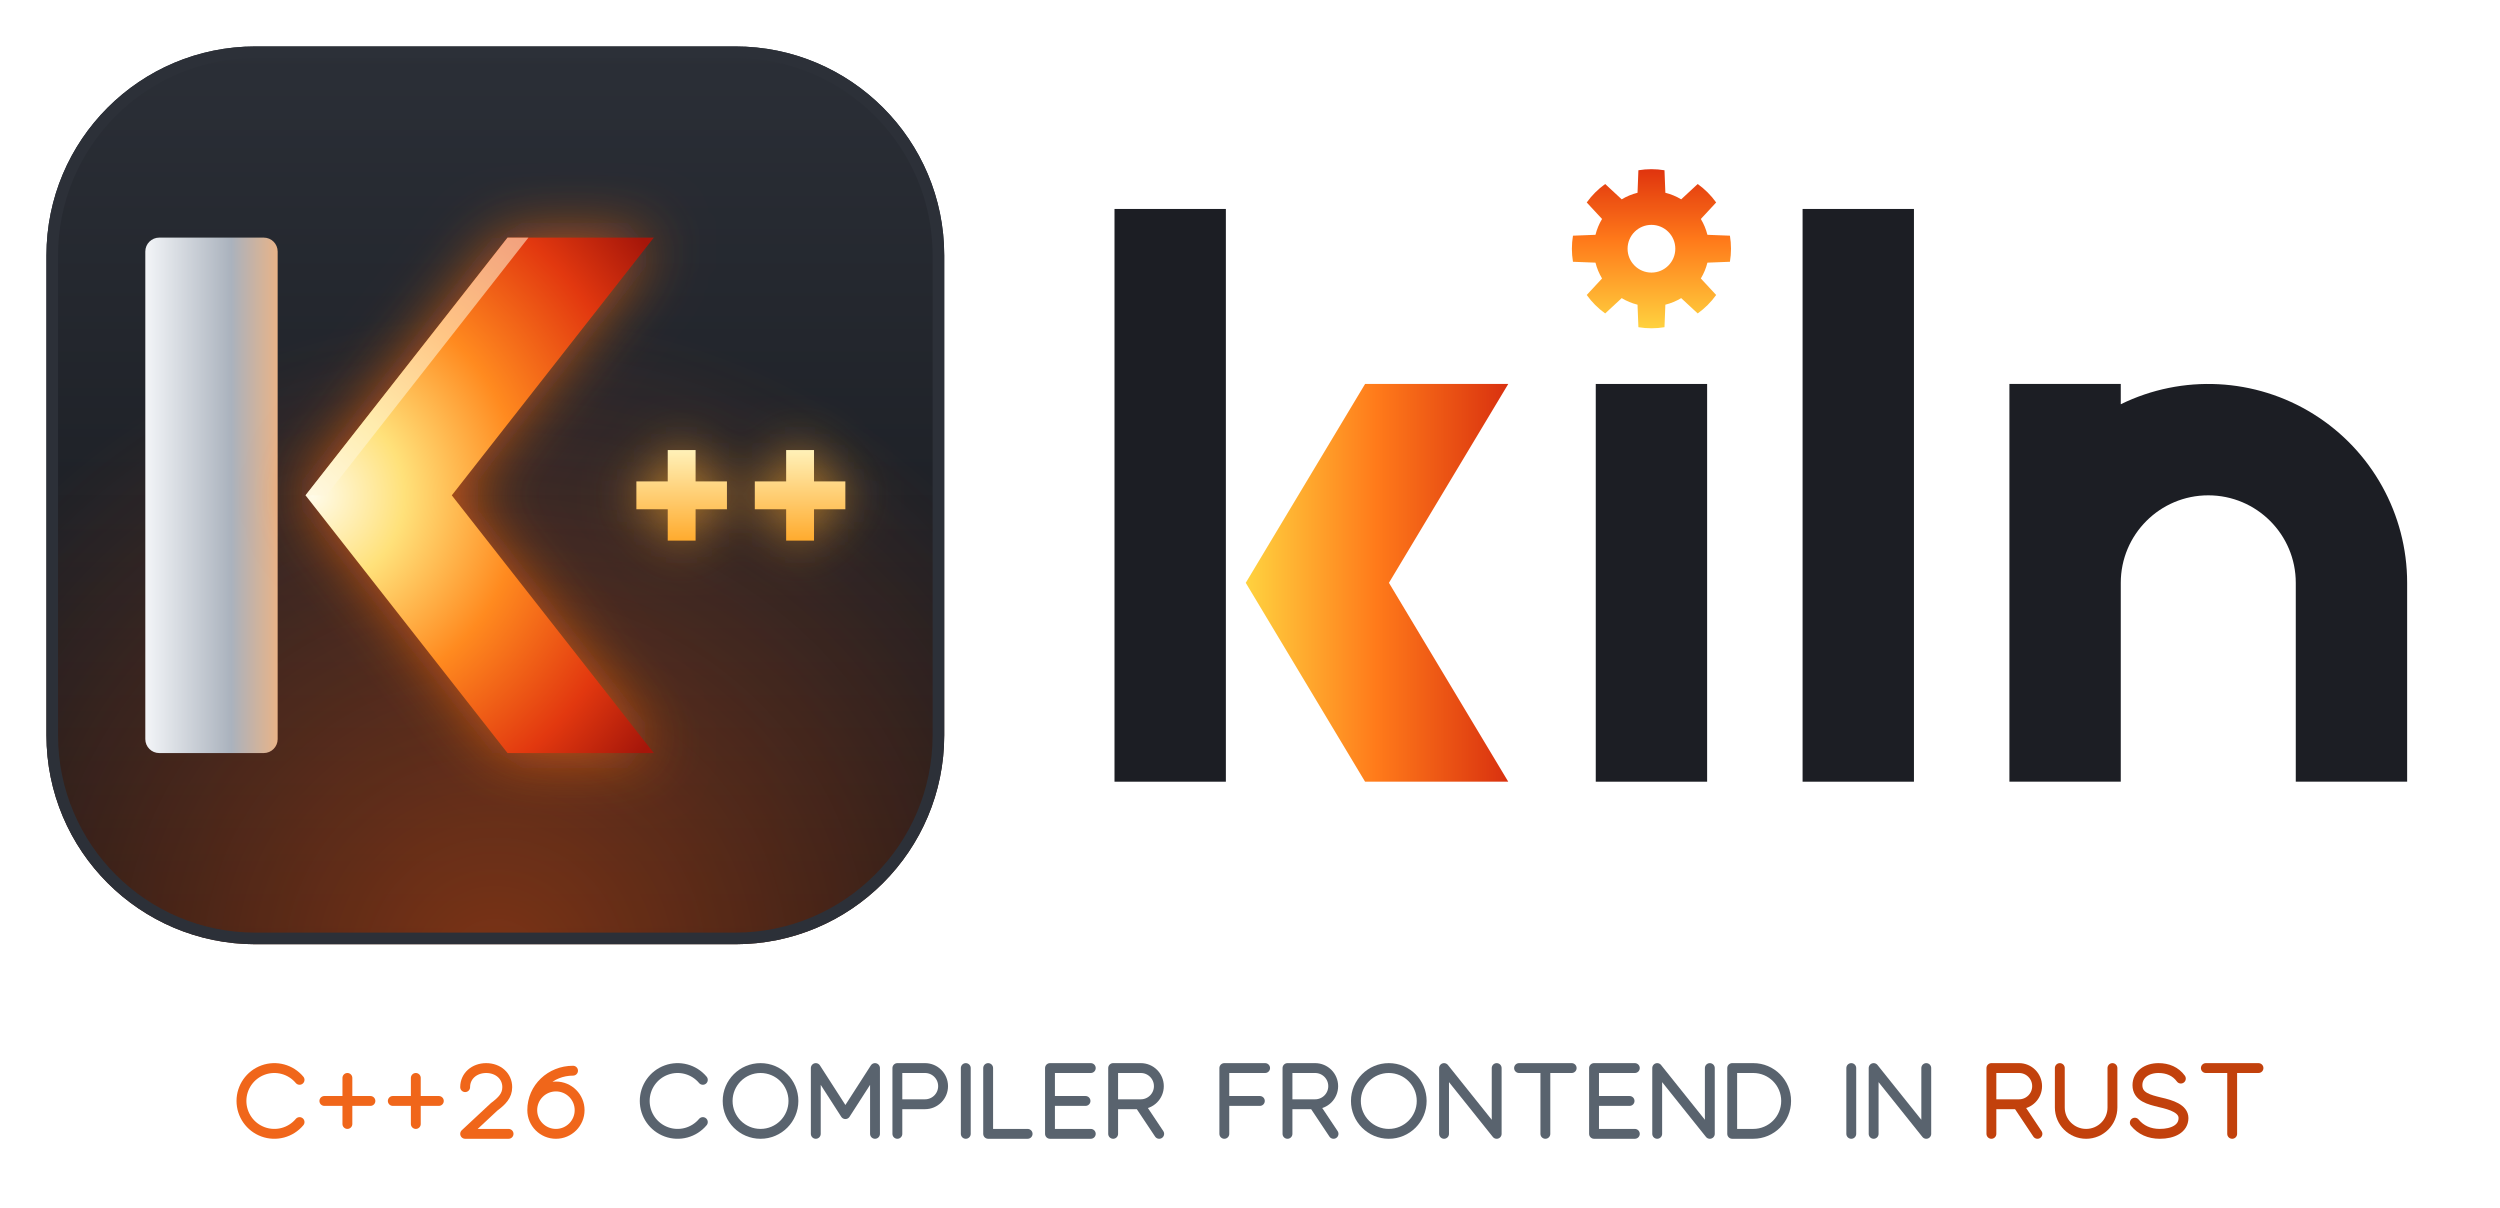
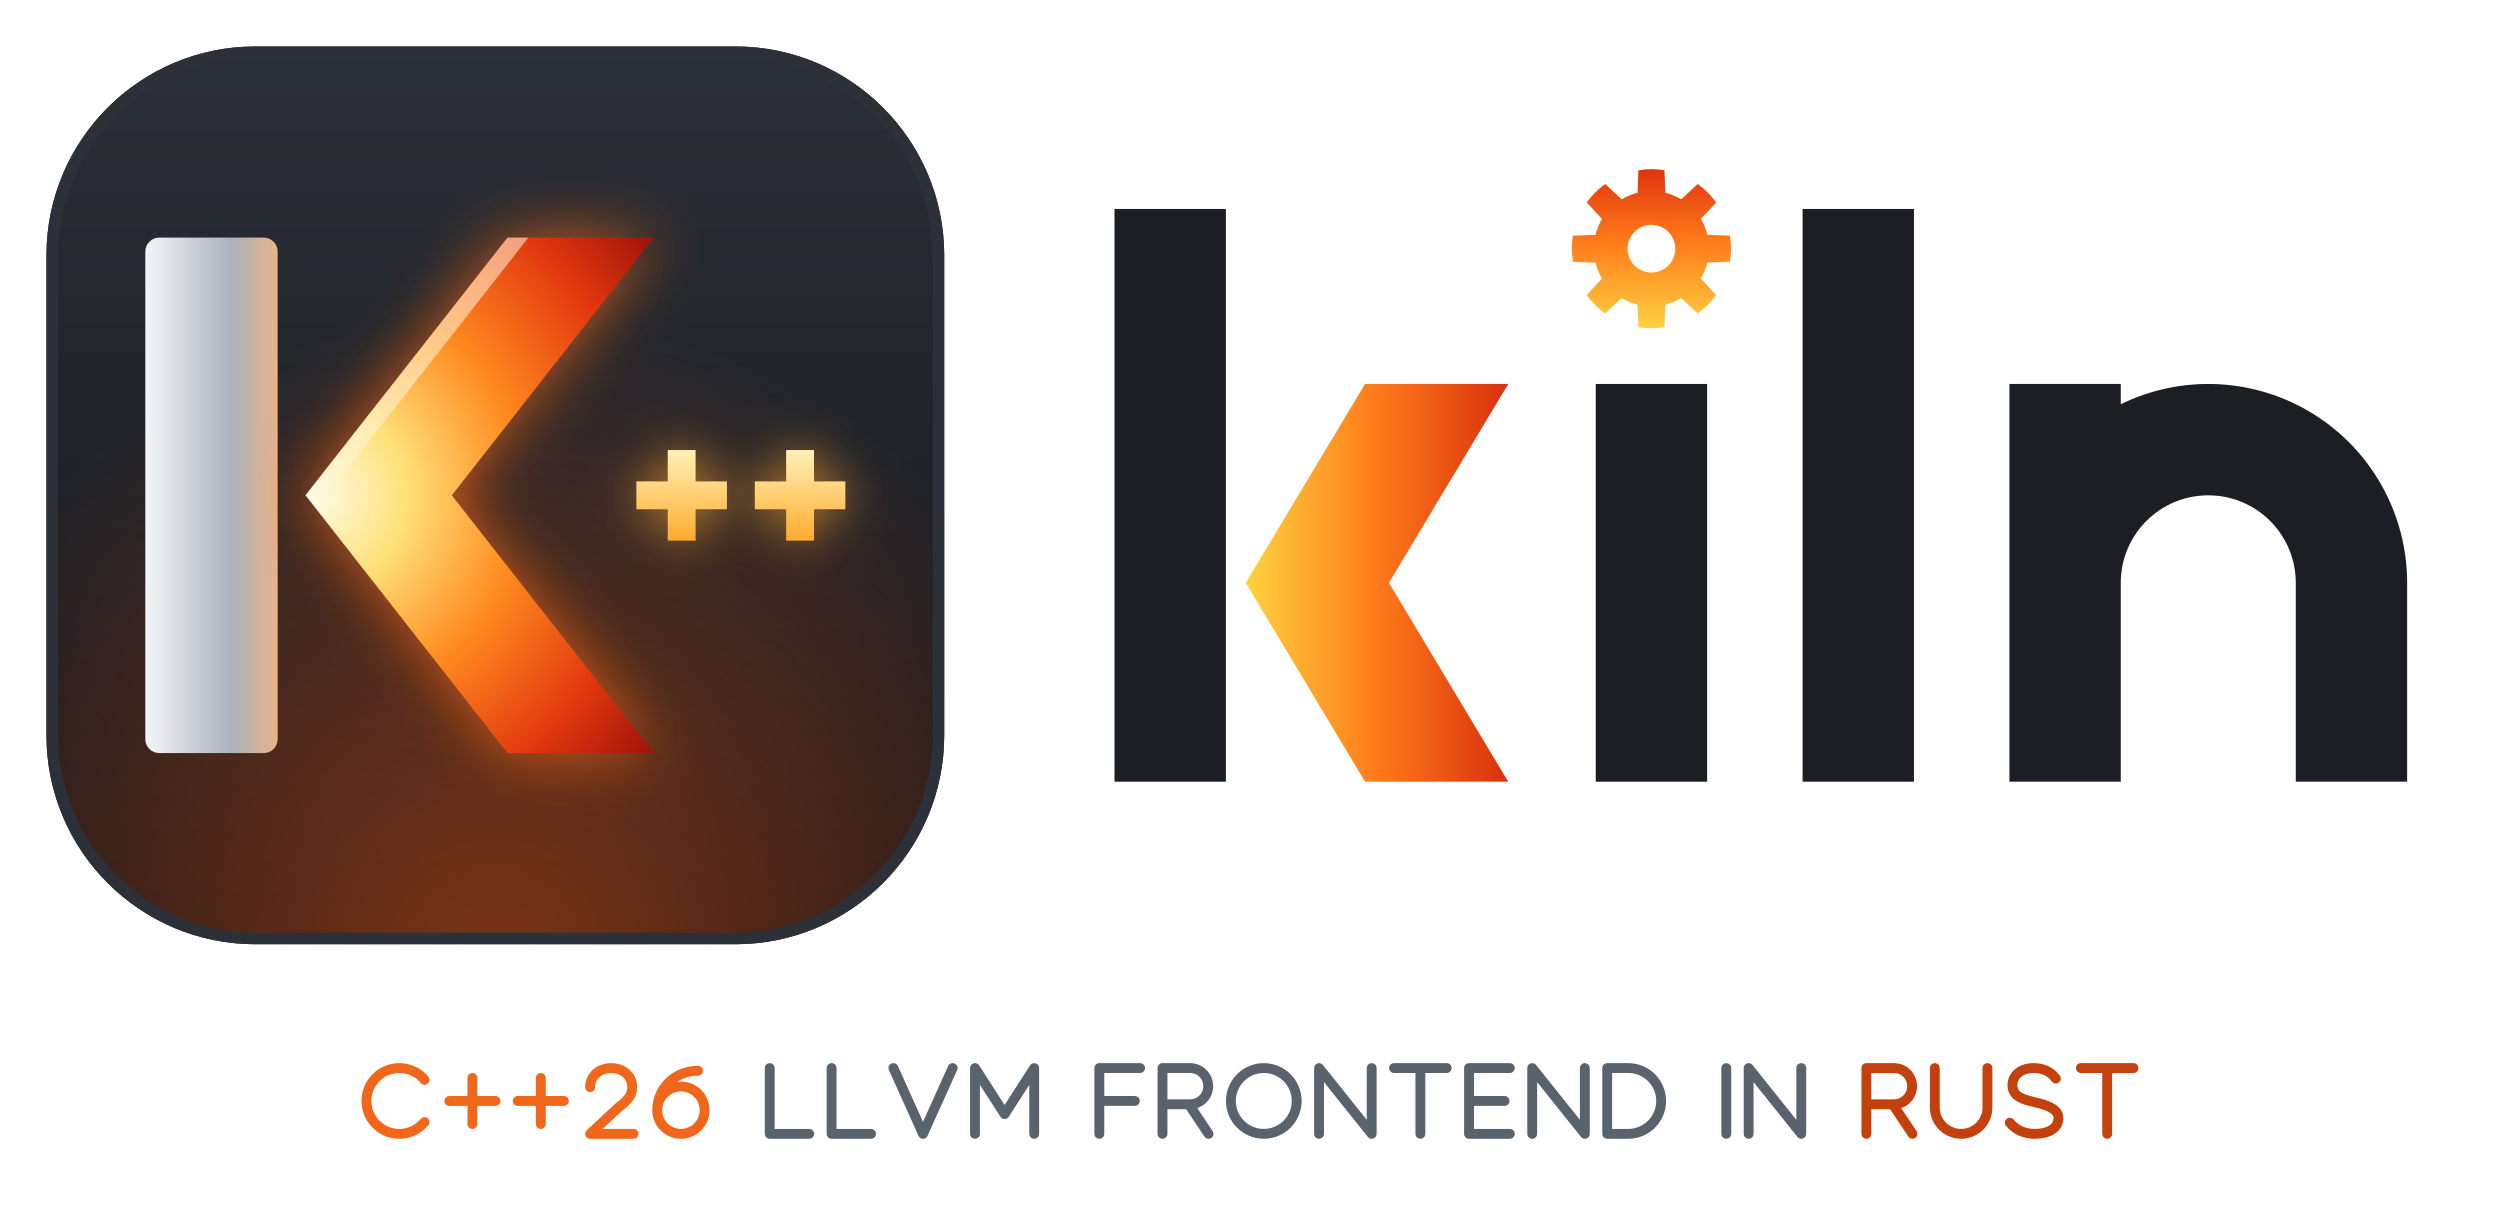
<svg xmlns="http://www.w3.org/2000/svg" viewBox="0 0 646.03 312" width="646.03" height="312" role="img" aria-label="kiln">
  <defs>
    <linearGradient id="kb4-tile" x1="0" y1="0" x2="0" y2="1">
      <stop offset="0" stop-color="#2b2f37" />
      <stop offset="1" stop-color="#121418" />
    </linearGradient>
    <radialGradient id="kb4-ember" cx="128" cy="250" r="170" gradientUnits="userSpaceOnUse">
      <stop offset="0" stop-color="#ff5a12" stop-opacity=".45" />
      <stop offset="1" stop-color="#ff5a12" stop-opacity="0" />
    </radialGradient>
    <linearGradient id="kb4-stem" x1="0" y1="0" x2="1" y2="0">
      <stop offset="0" stop-color="#f3f5f8" />
      <stop offset=".65" stop-color="#aab2bd" />
      <stop offset="1" stop-color="#e8b388" />
    </linearGradient>
    <radialGradient id="kb4-hot" cx="104" cy="128" r="120" gradientUnits="userSpaceOnUse">
      <stop offset="0" stop-color="#fffbe9" />
      <stop offset=".22" stop-color="#ffe17a" />
      <stop offset=".5" stop-color="#ff8a1f" />
      <stop offset=".8" stop-color="#e2380f" />
      <stop offset="1" stop-color="#a5160a" />
    </radialGradient>
    <linearGradient id="kb4-steel" x1="0" y1="0" x2="1" y2="1">
      <stop offset="0" stop-color="#eef1f5" />
      <stop offset=".45" stop-color="#9aa3af" />
      <stop offset="1" stop-color="#4b525d" />
    </linearGradient>
    <linearGradient id="kb4-amber" x1="0" y1="0" x2="0" y2="1">
      <stop offset="0" stop-color="#fff1b8" />
      <stop offset="1" stop-color="#ffab2e" />
    </linearGradient>
    <filter id="kb4-blur" x="-30%" y="-30%" width="160%" height="160%">
      <feGaussianBlur stdDeviation="9" />
    </filter>
    <linearGradient id="kb4-tittle" x1="0" y1="1" x2="0" y2="0">
      <stop offset="0" stop-color="#ffd23f" />
      <stop offset=".55" stop-color="#ff7a1a" />
      <stop offset="1" stop-color="#e0340e" />
    </linearGradient>
    <linearGradient id="kb4-chev" x1="0" y1="0" x2="1" y2="0">
      <stop offset="0" stop-color="#ffd23f" />
      <stop offset=".5" stop-color="#ff7a1a" />
      <stop offset="1" stop-color="#d9310f" />
    </linearGradient>
  </defs>
  <g transform="translate(0,0)">
    <g id="kb4-mark">
      <rect x="12" y="12" width="232" height="232" rx="54" fill="url(#kb4-tile)" />
      <rect x="12" y="12" width="232" height="232" rx="54" fill="url(#kb4-ember)" />
      <rect x="13.5" y="13.5" width="229" height="229" rx="52.5" fill="none" stroke="#2c3038" stroke-width="3" />
      <g transform="translate(128,128) scale(.9) translate(-130.5,-128)">
        <g id="kb4-K" transform="translate(-26,0)">
          <rect x="56" y="54" width="38" height="148" rx="4" fill="url(#kb4-stem)" />
          <path d="M102,128L160,54H202L144,128L202,202H160Z" fill="#ff6a14" opacity=".75" filter="url(#kb4-blur)" />
          <path d="M102,128L160,54H202L144,128L202,202H160Z" fill="url(#kb4-hot)" />
          <path d="M102,128L160,54H166L108,128Z" fill="#fff6d8" opacity=".55" />
        </g>
        <filter id="kb4-pglow" filterUnits="userSpaceOnUse" x="130" y="80" width="126" height="96">
          <feGaussianBlur stdDeviation="7" />
        </filter>
        <path d="M180.0,115H188.0V124.0H197V132.0H188.0V141H180.0V132.0H171V124.0H180.0ZM214.0,115H222.0V124.0H231V132.0H222.0V141H214.0V132.0H205V124.0H214.0Z" fill="#ffab2e" opacity=".7" filter="url(#kb4-pglow)" />
        <path d="M180.0,115H188.0V124.0H197V132.0H188.0V141H180.0V132.0H171V124.0H180.0ZM214.0,115H222.0V124.0H231V132.0H222.0V141H214.0V132.0H205V124.0H214.0Z" fill="url(#kb4-amber)" />
      </g>
    </g>
    <g id="kb4-wordmark" transform="translate(288,202) scale(1.0278)">
      <g id="kb4-k">
        <path d="M0,-144H28V0H0Z" fill="#1c1e24" />
        <path d="M33,-50L63,-100H99L69,-50L99,0H63Z" fill="url(#kb4-chev)" />
      </g>
      <g id="kb4-i" transform="translate(121,0)">
        <path d="M0,-100H28V0H0Z" fill="#1c1e24" />
        <path d="M10.5,-148.07L10.72,-153.73A20,20 0 0 1 17.28,-153.73L17.5,-148.07A14.5,14.5 0 0 1 21.48,-146.42L25.63,-150.27A20,20 0 0 1 30.27,-145.63L26.42,-141.48A14.5,14.5 0 0 1 28.07,-137.5L33.73,-137.28A20,20 0 0 1 33.73,-130.72L28.07,-130.5A14.5,14.5 0 0 1 26.42,-126.52L30.27,-122.37A20,20 0 0 1 25.63,-117.73L21.48,-121.58A14.5,14.5 0 0 1 17.5,-119.93L17.28,-114.27A20,20 0 0 1 10.72,-114.27L10.5,-119.93A14.5,14.5 0 0 1 6.52,-121.58L2.37,-117.73A20,20 0 0 1 -2.27,-122.37L1.58,-126.52A14.5,14.5 0 0 1 -0.07,-130.5L-5.73,-130.72A20,20 0 0 1 -5.73,-137.28L-0.07,-137.5A14.5,14.5 0 0 1 1.58,-141.48L-2.27,-145.63A20,20 0 0 1 2.37,-150.27L6.52,-146.42A14.5,14.5 0 0 1 10.5,-148.07ZM20,-134A6,6 0 1 0 8,-134A6,6 0 1 0 20,-134Z" fill="url(#kb4-tittle)" fill-rule="evenodd" />
      </g>
      <path id="kb4-l" transform="translate(173,0)" d="M0,-144H28V0H0Z" fill="#1c1e24" />
-       <path id="kb4-n" transform="translate(225,0)" d="M0,0V-100H28V0ZM28,-50A22,22 0 0 1 72,-50V0H100V-50A50,50 0 0 0 28,-94.9Z" fill="#1c1e24" />
+       <path id="kb4-n" transform="translate(225,0)" d="M0,0V-100H28V-94.9A50,50 0 0 1 100,-50V0H72V-50A22,22 0 0 0 28,-50V0Z" fill="#1c1e24" />
    </g>
  </g>
-   <g id="kb4-tagline" transform="translate(62.4,276) scale(1.7)">
+   <g id="kb4-tagline" transform="translate(94.7,276) scale(1.7)">
    <g fill="none" stroke-width="1.5" stroke-linecap="round" stroke-linejoin="round">
      <g stroke="#f0661a">
        <path transform="translate(0,0)" d="M8.83,1.79A5,5 0 1 0 8.83,8.21" />
        <path transform="translate(12.6,0)" d="M0,5H7M3.5,1.5V8.5" />
        <path transform="translate(23,0)" d="M0,5H7M3.5,1.5V8.5" />
        <path transform="translate(33.4,0)" d="M0.6,2.9C0.6,1.2 2,0 3.8,0C5.6,0 7,1.2 7,2.9C7,4.2 6.2,5 5,5.9L0.6,10H7.2" />
        <path transform="translate(44,0)" d="M6.4,0.4C3,0.4 0.2,3 0.2,6.4M7.4,6.4A3.6,3.6 0 1 0 0.2,6.4A3.6,3.6 0 1 0 7.4,6.4" />
      </g>
      <g stroke="#59636e">
-         <path transform="translate(61.3,0)" d="M8.83,1.79A5,5 0 1 0 8.83,8.21" />
-         <path transform="translate(73.9,0)" d="M10,5A5,5 0 1 0 0,5A5,5 0 1 0 10,5" />
-         <path transform="translate(87.3,0)" d="M0,10V0L4.5,7L9,0V10" />
-         <path transform="translate(99.7,0)" d="M0,10V0H4.2A2.75,2.75 0 0 1 4.2,5.5H0" />
-         <path transform="translate(110.1,0)" d="M0,0V10" />
-         <path transform="translate(113.5,0)" d="M0,0V10H6" />
-         <path transform="translate(122.9,0)" d="M6.2,0H0V10H6.2M0,5H5.4" />
-         <path transform="translate(132.5,0)" d="M0,10V0H4.2A2.75,2.75 0 0 1 4.2,5.5H0M4,5.5L7,10" />
-         <path transform="translate(149.4,0)" d="M6.2,0H0V10M0,5H5.4" />
-         <path transform="translate(159,0)" d="M0,10V0H4.2A2.75,2.75 0 0 1 4.2,5.5H0M4,5.5L7,10" />
-         <path transform="translate(169.4,0)" d="M10,5A5,5 0 1 0 0,5A5,5 0 1 0 10,5" />
-         <path transform="translate(182.8,0)" d="M0,10V0L8,10V0" />
-         <path transform="translate(194.2,0)" d="M0,0H8M4,0V10" />
-         <path transform="translate(205.6,0)" d="M6.2,0H0V10H6.2M0,5H5.4" />
-         <path transform="translate(215.2,0)" d="M0,10V0L8,10V0" />
-         <path transform="translate(226.6,0)" d="M0,0V10H3.2A5,5 0 0 0 3.2,0Z" />
-         <path transform="translate(244.7,0)" d="M0,0V10" />
-         <path transform="translate(248.1,0)" d="M0,10V0L8,10V0" />
+         <path transform="translate(61.3,0)" d="M0,0V10H6" />
+         <path transform="translate(70.7,0)" d="M0,0V10H6" />
+         <path transform="translate(80.1,0)" d="M0,0L4.5,10L9,0" />
+         <path transform="translate(92.5,0)" d="M0,10V0L4.5,7L9,0V10" />
+         <path transform="translate(111.4,0)" d="M6.2,0H0V10M0,5H5.4" />
+         <path transform="translate(121,0)" d="M0,10V0H4.2A2.75,2.75 0 0 1 4.2,5.5H0M4,5.5L7,10" />
+         <path transform="translate(131.4,0)" d="M10,5A5,5 0 1 0 0,5A5,5 0 1 0 10,5" />
+         <path transform="translate(144.8,0)" d="M0,10V0L8,10V0" />
+         <path transform="translate(156.2,0)" d="M0,0H8M4,0V10" />
+         <path transform="translate(167.6,0)" d="M6.2,0H0V10H6.2M0,5H5.4" />
+         <path transform="translate(177.2,0)" d="M0,10V0L8,10V0" />
+         <path transform="translate(188.6,0)" d="M0,0V10H3.2A5,5 0 0 0 3.2,0Z" />
+         <path transform="translate(206.7,0)" d="M0,0V10" />
+         <path transform="translate(210.1,0)" d="M0,10V0L8,10V0" />
      </g>
      <g stroke="#c2410c">
-         <path transform="translate(266,0)" d="M0,10V0H4.2A2.75,2.75 0 0 1 4.2,5.5H0M4,5.5L7,10" />
-         <path transform="translate(276.4,0)" d="M0,0V6A4,4 0 0 0 8,6V0" />
-         <path transform="translate(287.8,0)" d="M7,1.6C6.2,0.5 5,0 3.6,0C1.8,0 0.4,1 0.4,2.6C0.4,4.4 2.2,4.8 3.8,5.2C5.6,5.6 7.4,6.2 7.4,7.6C7.4,9.2 5.8,10 3.8,10C2.2,10 0.9,9.4 0,8.3" />
-         <path transform="translate(298.6,0)" d="M0,0H8M4,0V10" />
+         <path transform="translate(228,0)" d="M0,10V0H4.2A2.75,2.75 0 0 1 4.2,5.5H0M4,5.5L7,10" />
+         <path transform="translate(238.4,0)" d="M0,0V6A4,4 0 0 0 8,6V0" />
+         <path transform="translate(249.8,0)" d="M7,1.6C6.2,0.5 5,0 3.6,0C1.8,0 0.4,1 0.4,2.6C0.4,4.4 2.2,4.8 3.8,5.2C5.6,5.6 7.4,6.2 7.4,7.6C7.4,9.2 5.8,10 3.8,10C2.2,10 0.9,9.4 0,8.3" />
+         <path transform="translate(260.6,0)" d="M0,0H8M4,0V10" />
      </g>
    </g>
  </g>
</svg>
